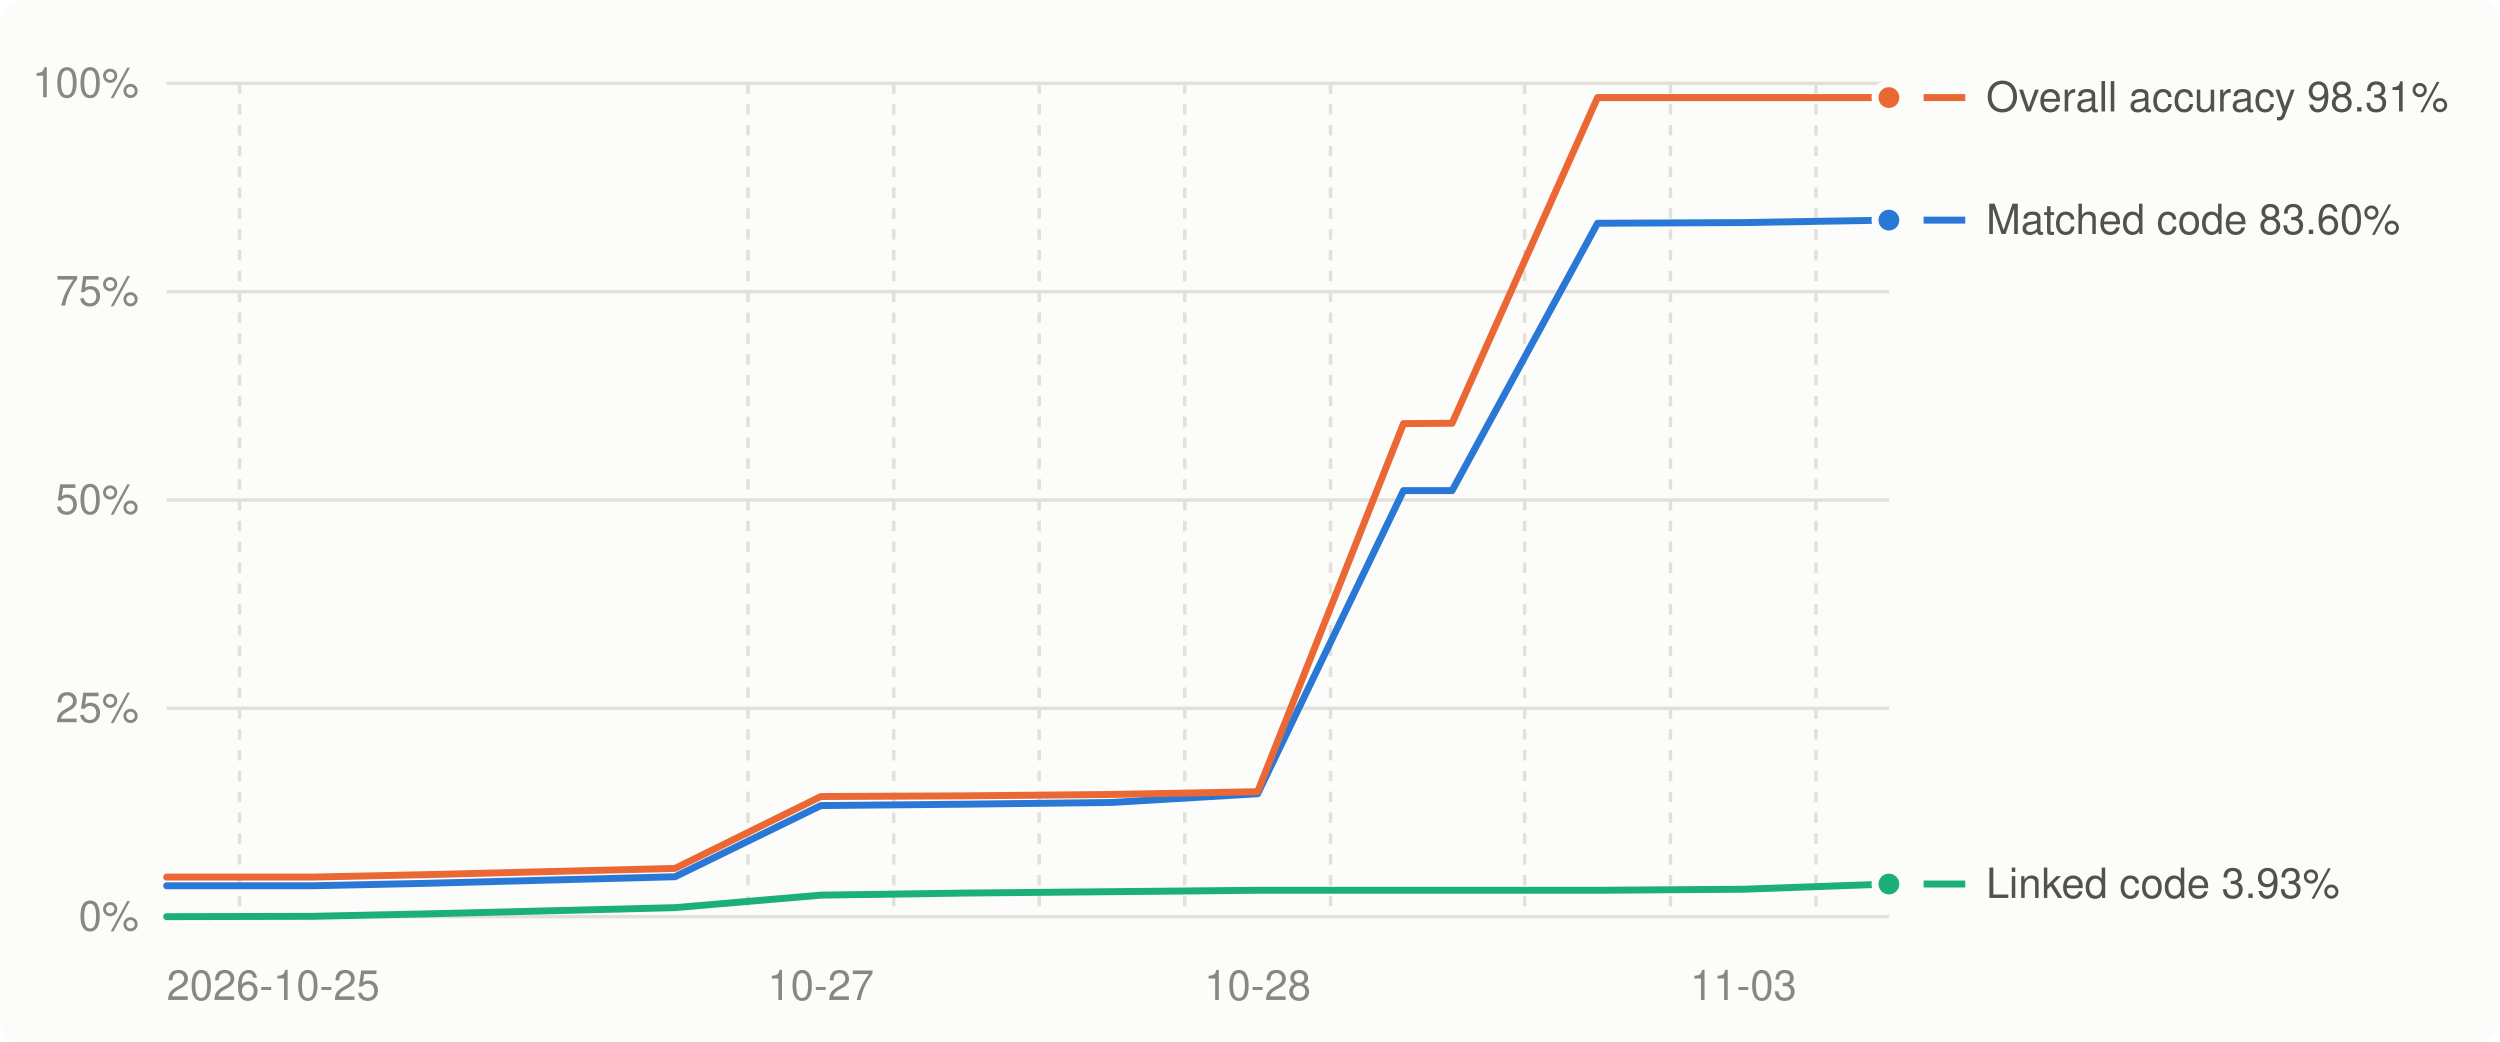
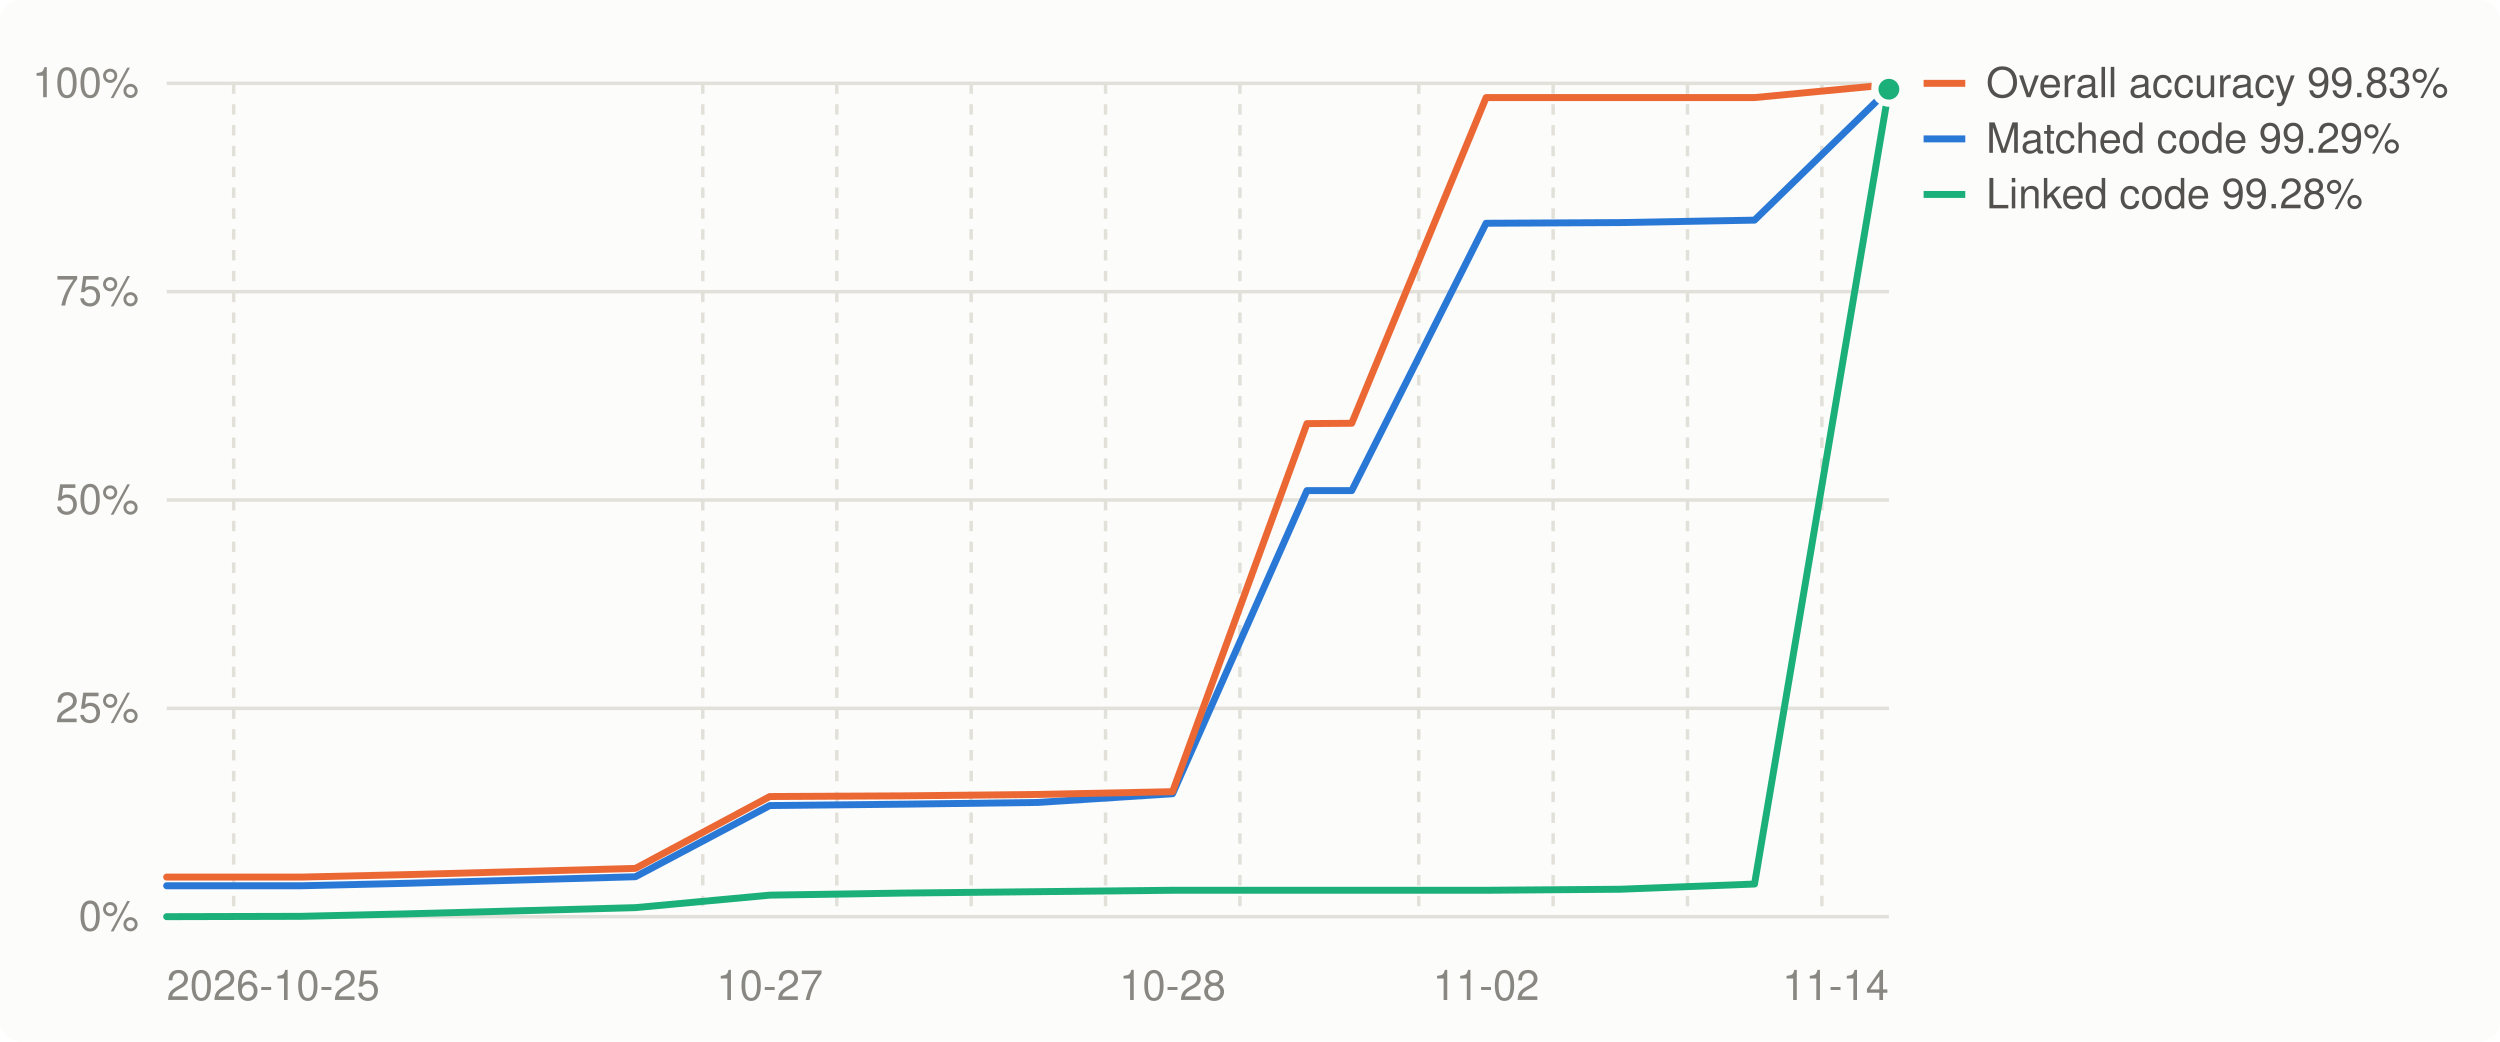
<svg xmlns="http://www.w3.org/2000/svg" viewBox="0 0 720 300" width="720" height="300" role="img" aria-label="Decompilation progress over time (Europe)">
  <style>
.bg{fill:#fcfcfb}.grid{stroke:#e1e0d9}.muted{fill:#898781}.lbl{fill:#52514e}.ln0{stroke:#2a78d6}.dot0{fill:#2a78d6;stroke:#fcfcfb}.ln1{stroke:#eb6834}.dot1{fill:#eb6834;stroke:#fcfcfb}.ln2{stroke:#1baf7a}.dot2{fill:#1baf7a;stroke:#fcfcfb}
@media (prefers-color-scheme: dark){.bg{fill:#1a1a19}.grid{stroke:#2c2c2a}.muted{fill:#898781}.lbl{fill:#c3c2b7}.ln0{stroke:#3987e5}.dot0{fill:#3987e5;stroke:#1a1a19}.ln1{stroke:#d95926}.dot1{fill:#d95926;stroke:#1a1a19}.ln2{stroke:#199e70}.dot2{fill:#199e70;stroke:#1a1a19}}
text{font:12px -apple-system,BlinkMacSystemFont,'Segoe UI',Helvetica,Arial,sans-serif}
</style>
  <rect class="bg" width="720" height="300" rx="6" />
  <line x1="48" x2="544" y1="264.0" y2="264.0" class="grid" stroke-width="1" />
  <text x="40" y="268.0" class="muted" text-anchor="end">0%</text>
  <line x1="48" x2="544" y1="204.0" y2="204.0" class="grid" stroke-width="1" />
  <text x="40" y="208.0" class="muted" text-anchor="end">25%</text>
  <line x1="48" x2="544" y1="144.0" y2="144.0" class="grid" stroke-width="1" />
  <text x="40" y="148.0" class="muted" text-anchor="end">50%</text>
  <line x1="48" x2="544" y1="84.0" y2="84.0" class="grid" stroke-width="1" />
  <text x="40" y="88.0" class="muted" text-anchor="end">75%</text>
  <line x1="48" x2="544" y1="24.0" y2="24.0" class="grid" stroke-width="1" />
  <text x="40" y="28.0" class="muted" text-anchor="end">100%</text>
-   <line x1="69.0" x2="69.0" y1="24" y2="264" class="grid" stroke-width="1" stroke-dasharray="3 3" />
-   <line x1="215.4" x2="215.4" y1="24" y2="264" class="grid" stroke-width="1" stroke-dasharray="3 3" />
-   <line x1="257.4" x2="257.4" y1="24" y2="264" class="grid" stroke-width="1" stroke-dasharray="3 3" />
-   <line x1="299.3" x2="299.3" y1="24" y2="264" class="grid" stroke-width="1" stroke-dasharray="3 3" />
-   <line x1="341.2" x2="341.2" y1="24" y2="264" class="grid" stroke-width="1" stroke-dasharray="3 3" />
-   <line x1="383.2" x2="383.2" y1="24" y2="264" class="grid" stroke-width="1" stroke-dasharray="3 3" />
-   <line x1="439.1" x2="439.1" y1="24" y2="264" class="grid" stroke-width="1" stroke-dasharray="3 3" />
-   <line x1="481.1" x2="481.1" y1="24" y2="264" class="grid" stroke-width="1" stroke-dasharray="3 3" />
-   <line x1="523.0" x2="523.0" y1="24" y2="264" class="grid" stroke-width="1" stroke-dasharray="3 3" />
+   <line x1="67.3" x2="67.3" y1="24" y2="264" class="grid" stroke-width="1" stroke-dasharray="3 3" />
+   <line x1="202.4" x2="202.4" y1="24" y2="264" class="grid" stroke-width="1" stroke-dasharray="3 3" />
+   <line x1="241.0" x2="241.0" y1="24" y2="264" class="grid" stroke-width="1" stroke-dasharray="3 3" />
+   <line x1="279.7" x2="279.7" y1="24" y2="264" class="grid" stroke-width="1" stroke-dasharray="3 3" />
+   <line x1="318.4" x2="318.4" y1="24" y2="264" class="grid" stroke-width="1" stroke-dasharray="3 3" />
+   <line x1="357.1" x2="357.1" y1="24" y2="264" class="grid" stroke-width="1" stroke-dasharray="3 3" />
+   <line x1="408.6" x2="408.6" y1="24" y2="264" class="grid" stroke-width="1" stroke-dasharray="3 3" />
+   <line x1="447.3" x2="447.3" y1="24" y2="264" class="grid" stroke-width="1" stroke-dasharray="3 3" />
+   <line x1="486.0" x2="486.0" y1="24" y2="264" class="grid" stroke-width="1" stroke-dasharray="3 3" />
+   <line x1="524.7" x2="524.7" y1="24" y2="264" class="grid" stroke-width="1" stroke-dasharray="3 3" />
  <text class="muted" x="48.0" y="288" text-anchor="start">2026-10-25</text>
-   <text class="muted" x="236.4" y="288" text-anchor="middle">10-27</text>
-   <text class="muted" x="362.2" y="288" text-anchor="middle">10-28</text>
-   <text class="muted" x="502.1" y="288" text-anchor="middle">11-03</text>
-   <polyline points="48.0,255.1 89.9,255.1 122.7,254.4 194.4,252.5 236.4,232.0 278.3,231.6 320.3,231.1 362.2,228.6 404.2,141.3 418.2,141.3 460.1,64.3 502.1,64.1 544.0,63.4" fill="none" class="ln0" stroke-width="2" stroke-linejoin="round" stroke-linecap="round" />
-   <polyline points="48.0,252.6 89.9,252.6 122.7,251.9 194.4,250.1 236.4,229.4 278.3,229.2 320.3,228.8 362.2,228.0 404.2,122.0 418.2,121.9 460.1,28.1 502.1,28.1 544.0,28.1" fill="none" class="ln1" stroke-width="2" stroke-linejoin="round" stroke-linecap="round" />
-   <polyline points="48.0,264.0 89.9,263.9 122.7,263.2 194.4,261.4 236.4,257.8 278.3,257.2 320.3,256.8 362.2,256.4 404.2,256.4 418.2,256.4 460.1,256.4 502.1,256.1 544.0,254.6" fill="none" class="ln2" stroke-width="2" stroke-linejoin="round" stroke-linecap="round" />
-   <circle cx="544.0" cy="63.4" r="4" class="dot0" stroke-width="2" />
-   <circle cx="544.0" cy="28.1" r="4" class="dot1" stroke-width="2" />
-   <circle cx="544.0" cy="254.6" r="4" class="dot2" stroke-width="2" />
-   <line x1="554" x2="566" y1="254.6" y2="254.6" class="ln2" stroke-width="2" />
-   <text class="lbl" x="572" y="258.6">Linked code 3.93%</text>
-   <line x1="554" x2="566" y1="63.4" y2="63.4" class="ln0" stroke-width="2" />
-   <text class="lbl" x="572" y="67.4">Matched code 83.60%</text>
-   <line x1="554" x2="566" y1="28.1" y2="28.1" class="ln1" stroke-width="2" />
-   <text class="lbl" x="572" y="32.1">Overall accuracy 98.31%</text>
+   <text class="muted" x="221.7" y="288" text-anchor="middle">10-27</text>
+   <text class="muted" x="337.7" y="288" text-anchor="middle">10-28</text>
+   <text class="muted" x="428.0" y="288" text-anchor="middle">11-02</text>
+   <text class="muted" x="544.0" y="288" text-anchor="end">11-14</text>
+   <polyline points="48.0,255.1 86.7,255.1 116.8,254.4 183.0,252.5 221.7,232.0 260.4,231.6 299.0,231.1 337.7,228.6 376.4,141.3 389.3,141.3 428.0,64.3 466.7,64.1 505.3,63.4 544.0,25.7" fill="none" class="ln0" stroke-width="2" stroke-linejoin="round" stroke-linecap="round" />
+   <polyline points="48.0,252.6 86.7,252.6 116.8,251.9 183.0,250.1 221.7,229.4 260.4,229.2 299.0,228.8 337.7,228.0 376.4,122.0 389.3,121.9 428.0,28.1 466.7,28.1 505.3,28.1 544.0,24.4" fill="none" class="ln1" stroke-width="2" stroke-linejoin="round" stroke-linecap="round" />
+   <polyline points="48.0,264.0 86.7,263.9 116.8,263.2 183.0,261.4 221.7,257.8 260.4,257.2 299.0,256.8 337.7,256.4 376.4,256.4 389.3,256.4 428.0,256.4 466.7,256.1 505.3,254.6 544.0,25.7" fill="none" class="ln2" stroke-width="2" stroke-linejoin="round" stroke-linecap="round" />
+   <circle cx="544.0" cy="25.7" r="4" class="dot0" stroke-width="2" />
+   <circle cx="544.0" cy="24.4" r="4" class="dot1" stroke-width="2" />
+   <circle cx="544.0" cy="25.7" r="4" class="dot2" stroke-width="2" />
+   <line x1="554" x2="566" y1="56.0" y2="56.0" class="ln2" stroke-width="2" />
+   <text class="lbl" x="572" y="60.0">Linked code 99.28%</text>
+   <line x1="554" x2="566" y1="40.0" y2="40.0" class="ln0" stroke-width="2" />
+   <text class="lbl" x="572" y="44.0">Matched code 99.29%</text>
+   <line x1="554" x2="566" y1="24.0" y2="24.0" class="ln1" stroke-width="2" />
+   <text class="lbl" x="572" y="28.0">Overall accuracy 99.83%</text>
</svg>
